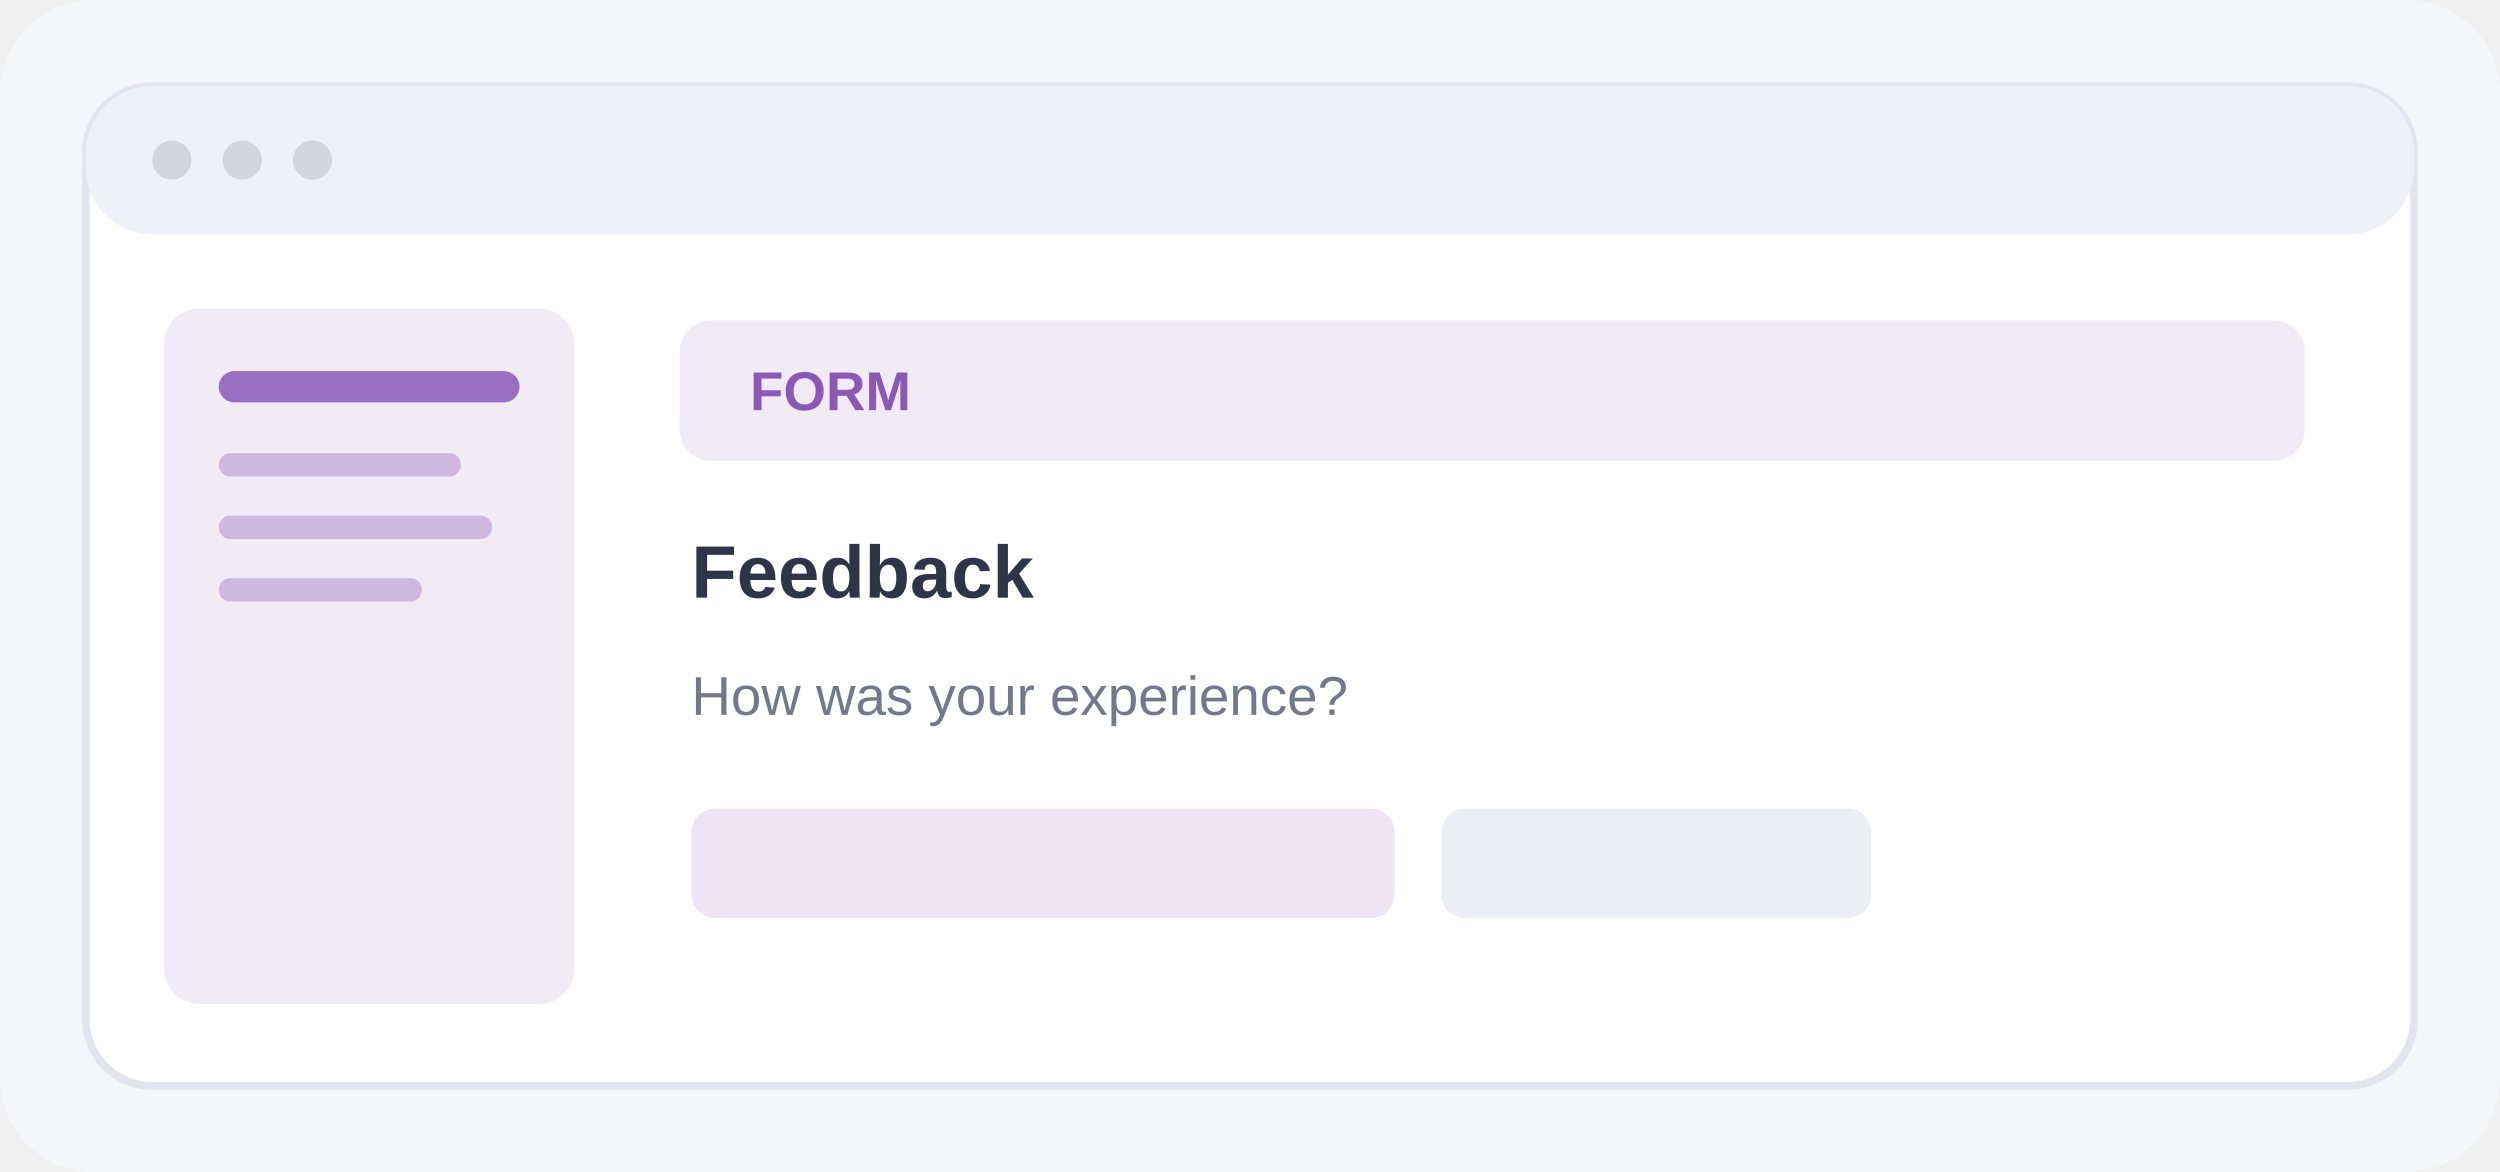
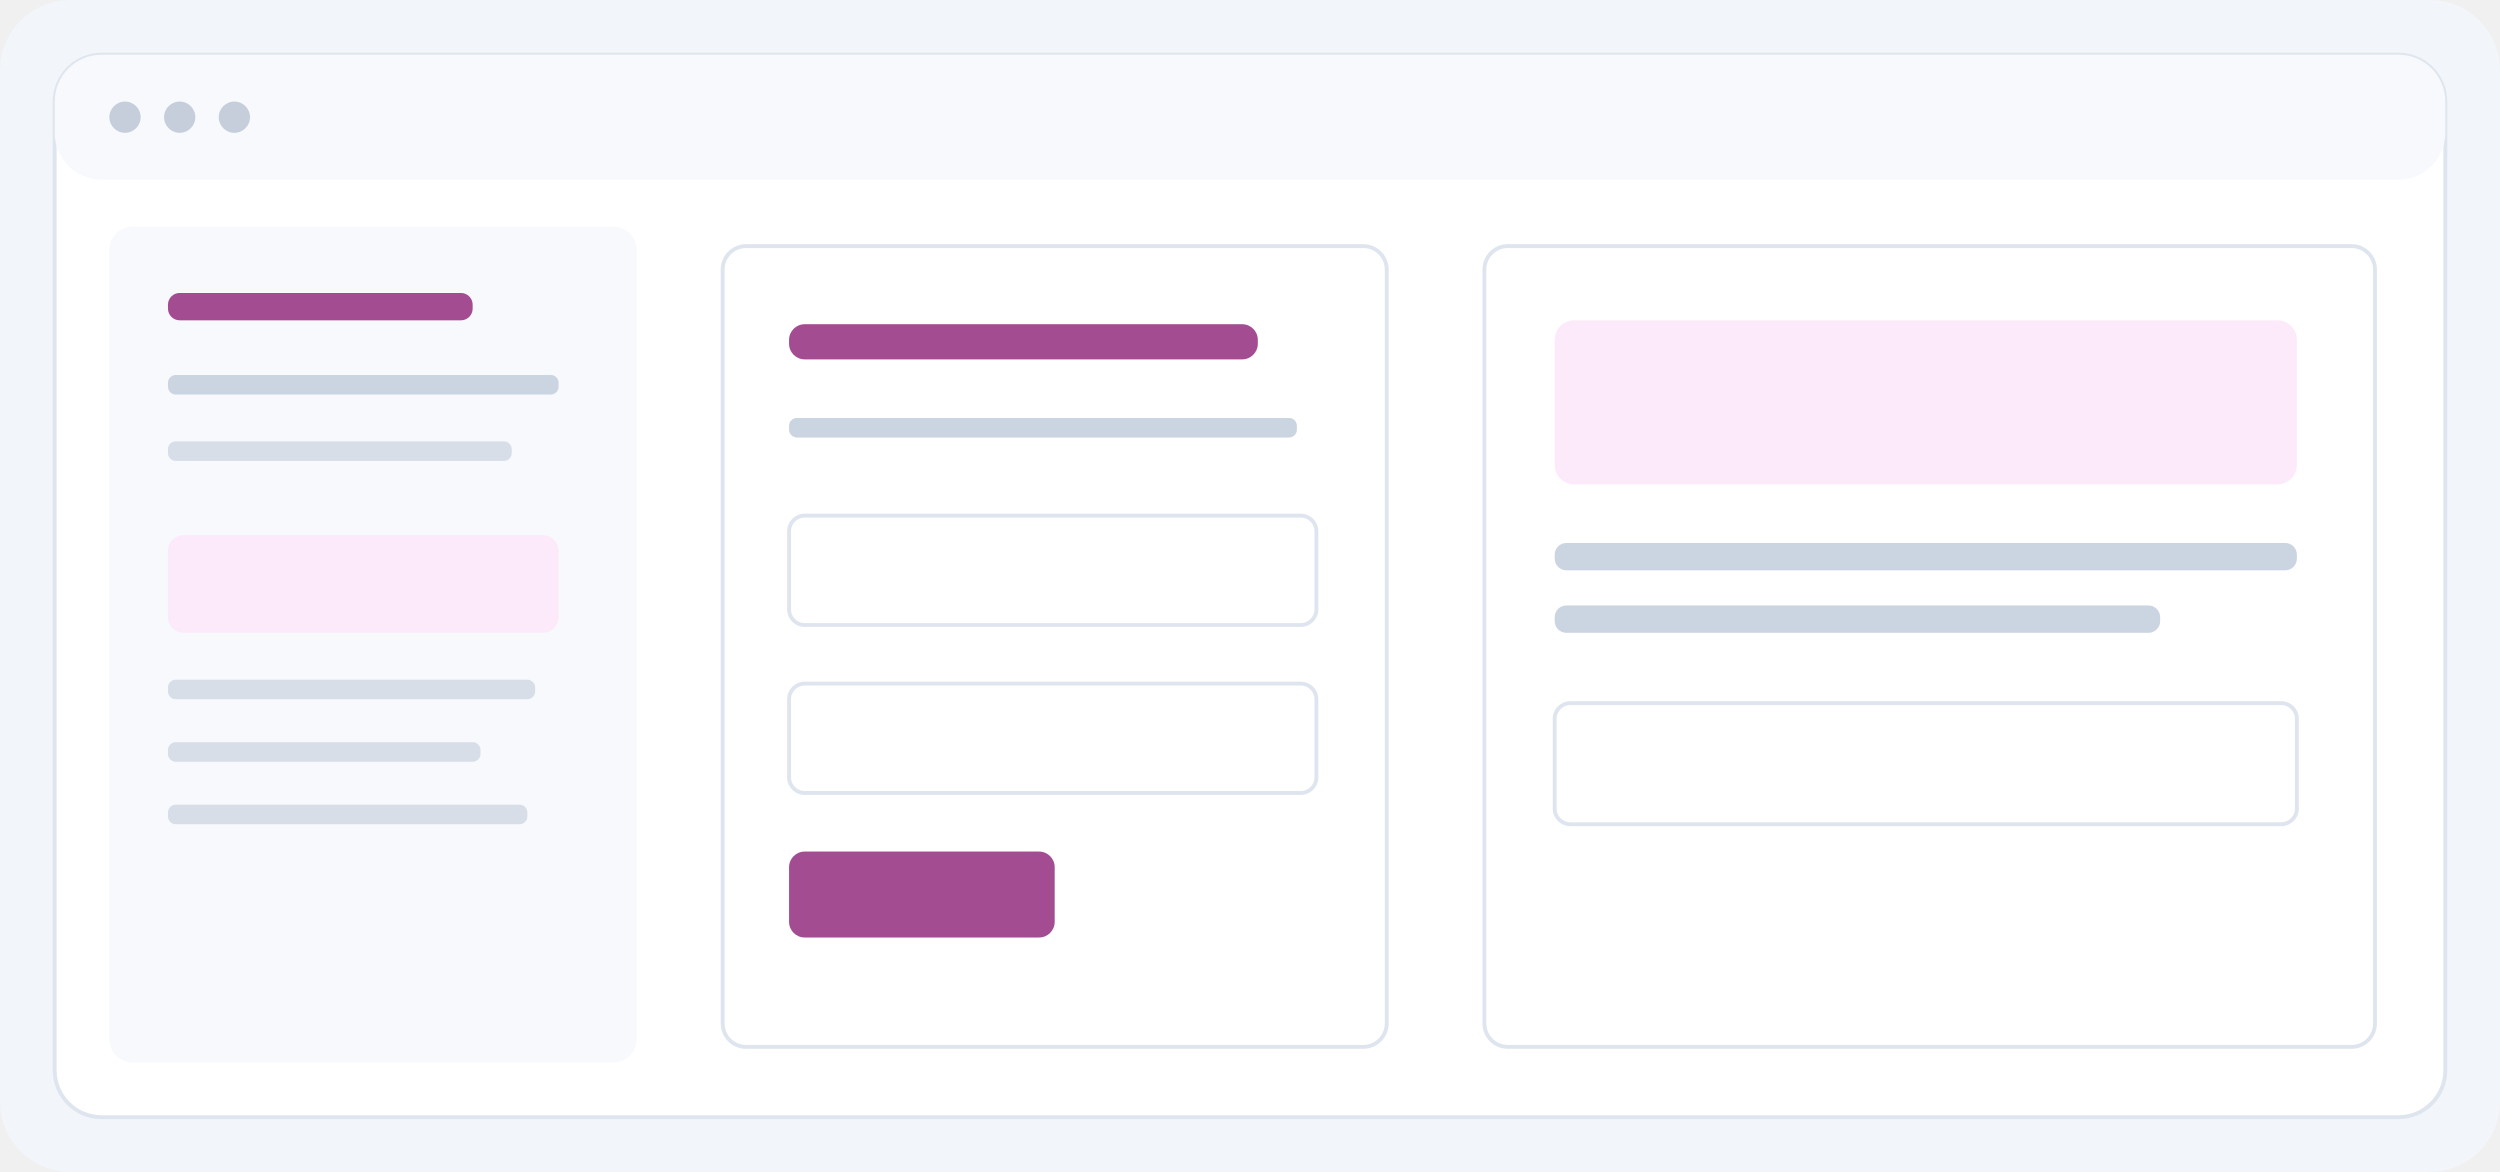
<svg xmlns="http://www.w3.org/2000/svg" viewBox="0 0 640 300" role="img" aria-labelledby="title desc">
-   <rect width="640" height="300" rx="24" fill="#f5f6fa" />
-   <rect x="22" y="22" width="596" height="256" rx="17" fill="#fff" stroke="#e2e5ee" stroke-width="2" />
-   <rect x="22" y="22" width="596" height="38" rx="17" fill="#f0f1f6" />
-   <circle cx="44" cy="41" r="5" fill="#d3d5df" />
-   <circle cx="62" cy="41" r="5" fill="#d3d5df" />
-   <circle cx="80" cy="41" r="5" fill="#d3d5df" />
-   <rect x="42" y="79" width="105" height="178" rx="9" fill="#8b58b6" opacity=".12" />
-   <rect x="56" y="95" width="77" height="8" rx="4" fill="#8b58b6" opacity=".85" />
-   <rect x="56" y="116" width="62" height="6" rx="3" fill="#8b58b6" opacity=".35" />
-   <rect x="56" y="132" width="70" height="6" rx="3" fill="#8b58b6" opacity=".35" />
-   <rect x="56" y="148" width="52" height="6" rx="3" fill="#8b58b6" opacity=".35" />
-   <rect x="174" y="82" width="416" height="36" rx="8" fill="#8b58b6" opacity=".12" />
-   <text x="192" y="105" font-family="Arial,sans-serif" font-size="14" font-weight="700" fill="#8b58b6">FORM</text>
-   <text x="177" y="153" font-family="Arial,sans-serif" font-size="19" font-weight="700" fill="#303449">Feedback</text>
-   <text x="177" y="183" font-family="Arial,sans-serif" font-size="14" fill="#73788b">How was your experience?</text>
-   <rect x="177" y="207" width="180" height="28" rx="6" fill="#8b58b6" opacity=".16" />
-   <rect x="369" y="207" width="110" height="28" rx="6" fill="#eceef4" />
+   <rect width="640" height="300" rx="18" fill="#f2f5f9" />
+   <rect x="14" y="14" width="612" height="272" rx="12" fill="#fff" stroke="#dfe5ee" />
+   <rect x="14" y="14" width="612" height="32" rx="12" fill="#f7f9fc" />
+   <circle cx="32" cy="30" r="4" fill="#c5ceda" />
+   <circle cx="46" cy="30" r="4" fill="#c5ceda" />
+   <circle cx="60" cy="30" r="4" fill="#c5ceda" />
+   <rect x="28" y="58" width="135" height="214" rx="6" fill="#f7f9fc" />
+   <rect x="43" y="75" width="78" height="7" rx="3" fill="#a34c91" />
+   <rect x="43" y="96" width="100" height="5" rx="2" fill="#cbd4e1" />
+   <rect x="43" y="113" width="88" height="5" rx="2" fill="#d7dee8" />
+   <rect x="43" y="137" width="100" height="25" rx="4" fill="#fceafa" />
+   <rect x="43" y="174" width="94" height="5" rx="2" fill="#d7dee8" />
+   <rect x="43" y="190" width="80" height="5" rx="2" fill="#d7dee8" />
+   <rect x="43" y="206" width="92" height="5" rx="2" fill="#d7dee8" />
+   <rect x="185" y="63" width="170" height="205" rx="6" fill="#fff" stroke="#dfe5ee" />
+   <rect x="202" y="83" width="120" height="9" rx="4" fill="#a34c91" />
+   <rect x="202" y="107" width="130" height="5" rx="2" fill="#cbd4e1" />
+   <rect x="202" y="132" width="135" height="28" rx="4" fill="#fff" stroke="#dfe5ee" />
+   <rect x="202" y="175" width="135" height="28" rx="4" fill="#fff" stroke="#dfe5ee" />
+   <rect x="202" y="218" width="68" height="22" rx="4" fill="#a34c91" />
+   <rect x="380" y="63" width="228" height="205" rx="6" fill="#fff" stroke="#dfe5ee" />
+   <rect x="398" y="82" width="190" height="42" rx="5" fill="#fceafa" />
+   <rect x="398" y="139" width="190" height="7" rx="3" fill="#cbd4e1" />
+   <rect x="398" y="155" width="155" height="7" rx="3" fill="#cbd4e1" />
+   <rect x="398" y="180" width="190" height="31" rx="4" fill="#fff" stroke="#dfe5ee" />
</svg>
